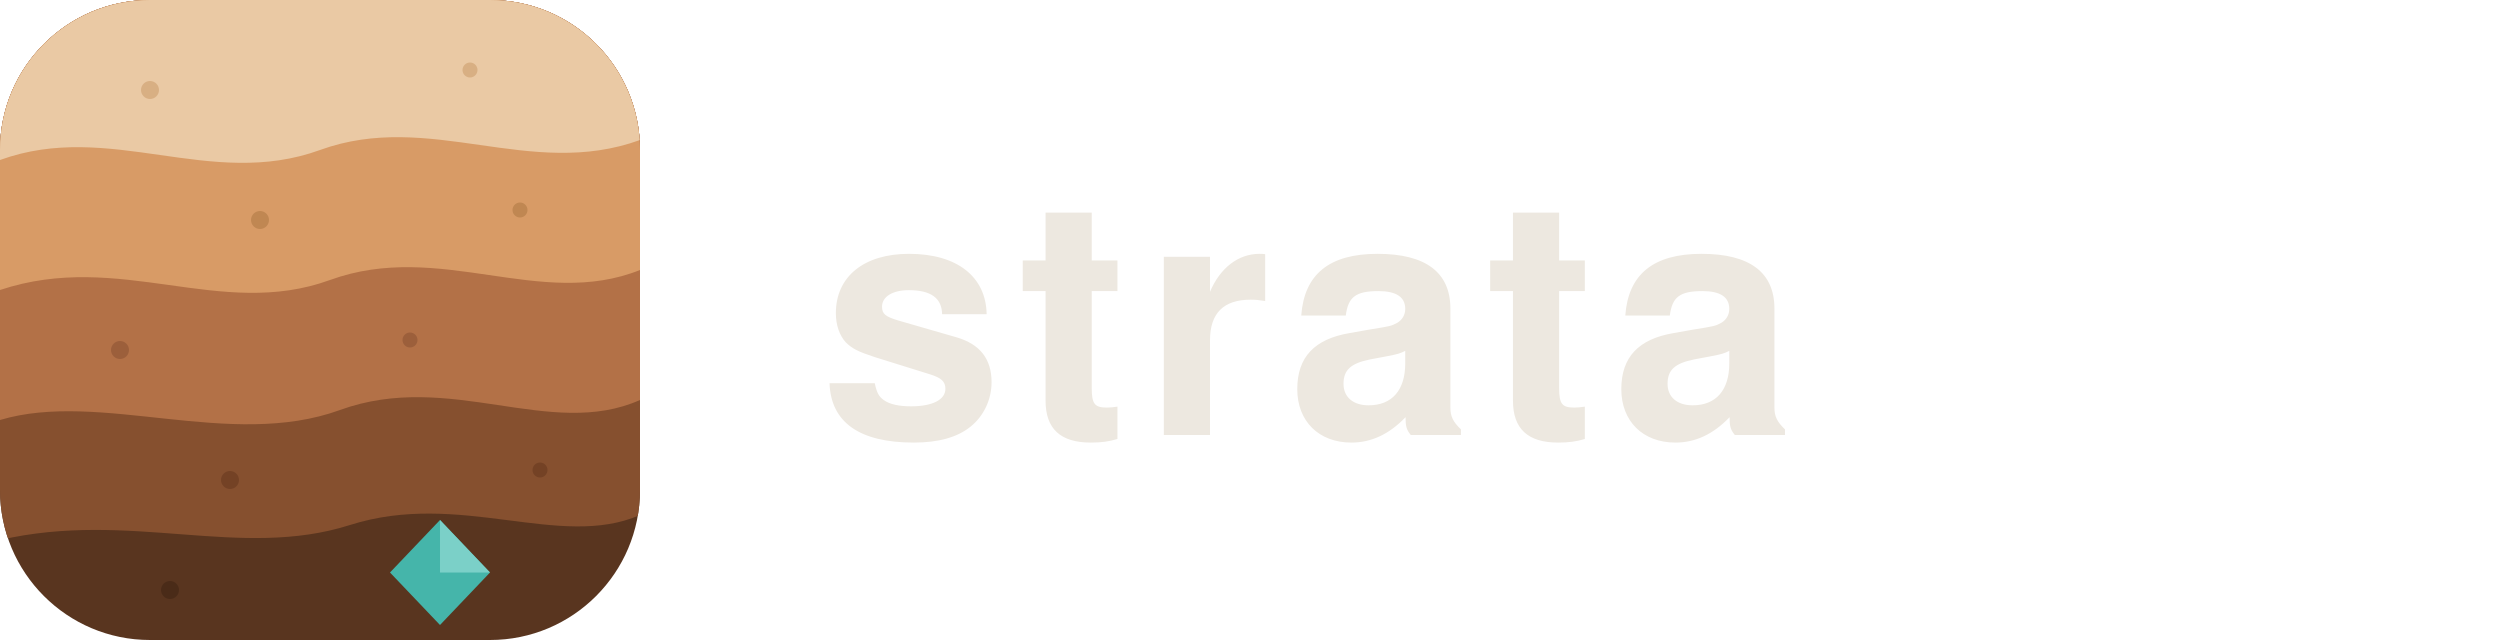
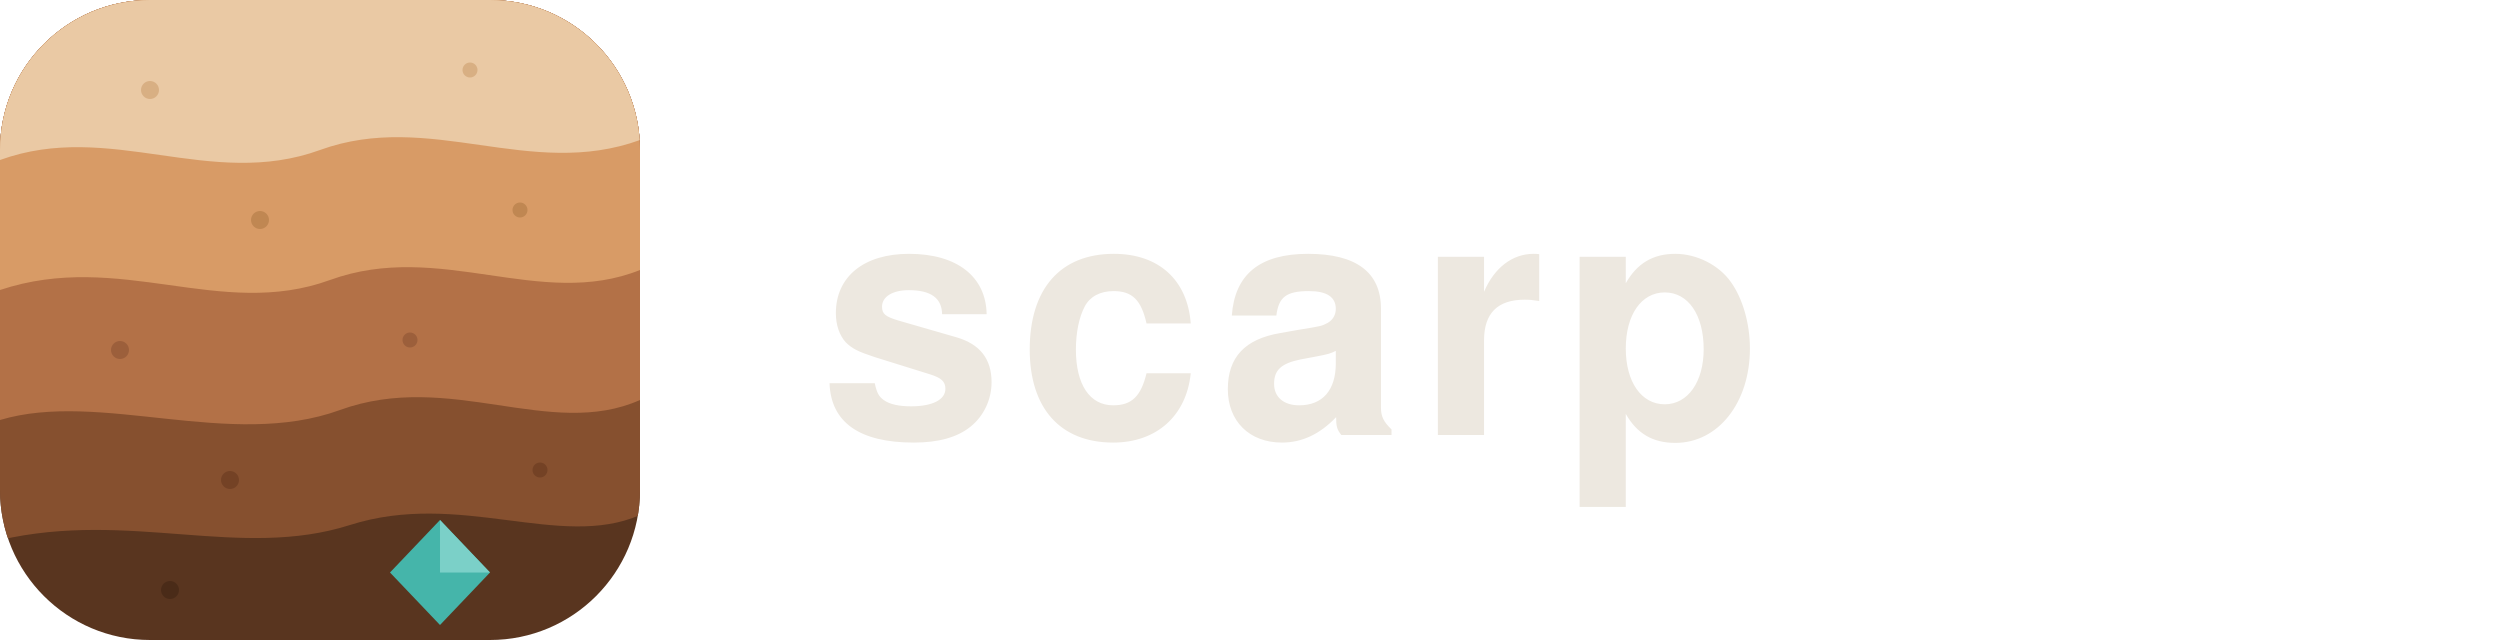
- <svg xmlns="http://www.w3.org/2000/svg" viewBox="0 0 500 128" role="img" aria-label="Strata">
+ <svg xmlns="http://www.w3.org/2000/svg" viewBox="0 0 500 128" role="img" aria-label="Scarp">
  <defs>
    <clipPath id="tile">
      <rect x="0" y="0" width="128" height="128" rx="30" />
    </clipPath>
  </defs>
  <g clip-path="url(#tile)">
    <rect x="0" y="0" width="128" height="128" fill="#59351F" />
    <path d="M0,108 C26,102 48,112 70,105 C92,98 112,110 128,103 L128,0 L0,0 Z" fill="#86502F" />
    <path d="M0,84 C20,78 46,90 68,82 C90,74 110,88 128,80 L128,0 L0,0 Z" fill="#B37147" />
    <path d="M0,58 C24,50 44,64 66,56 C88,48 108,62 128,54 L128,0 L0,0 Z" fill="#D89B66" />
    <path d="M0,32 C22,24 42,38 64,30 C86,22 106,36 128,28 L128,0 L0,0 Z" fill="#EAC9A4" />
    <circle cx="30" cy="18" r="1.8" fill="#D8AF83" />
    <circle cx="94" cy="14" r="1.5" fill="#D8AF83" />
    <circle cx="52" cy="44" r="1.8" fill="#C08752" />
    <circle cx="104" cy="42" r="1.5" fill="#C08752" />
    <circle cx="24" cy="70" r="1.8" fill="#9C5F3B" />
    <circle cx="82" cy="68" r="1.5" fill="#9C5F3B" />
    <circle cx="46" cy="96" r="1.8" fill="#744225" />
    <circle cx="108" cy="94" r="1.5" fill="#744225" />
    <circle cx="34" cy="118" r="1.8" fill="#4A2B18" />
    <g>
      <path d="M88,104 L98,114.5 L88,125 L78,114.5 Z" fill="#45B5AA" />
      <path d="M88,104 L98,114.5 L88,114.5 Z" fill="#7BD0C8" />
    </g>
  </g>
-   <text x="164" y="87" font-family="ui-sans-serif, -apple-system, 'Segoe UI', Helvetica, Arial, sans-serif" font-size="66" font-weight="600" letter-spacing="3" fill="#EDE8E0">strata</text>
+   <text x="164" y="87" font-family="ui-sans-serif, -apple-system, 'Segoe UI', Helvetica, Arial, sans-serif" font-size="66" font-weight="600" letter-spacing="3" fill="#EDE8E0">scarp</text>
</svg>
